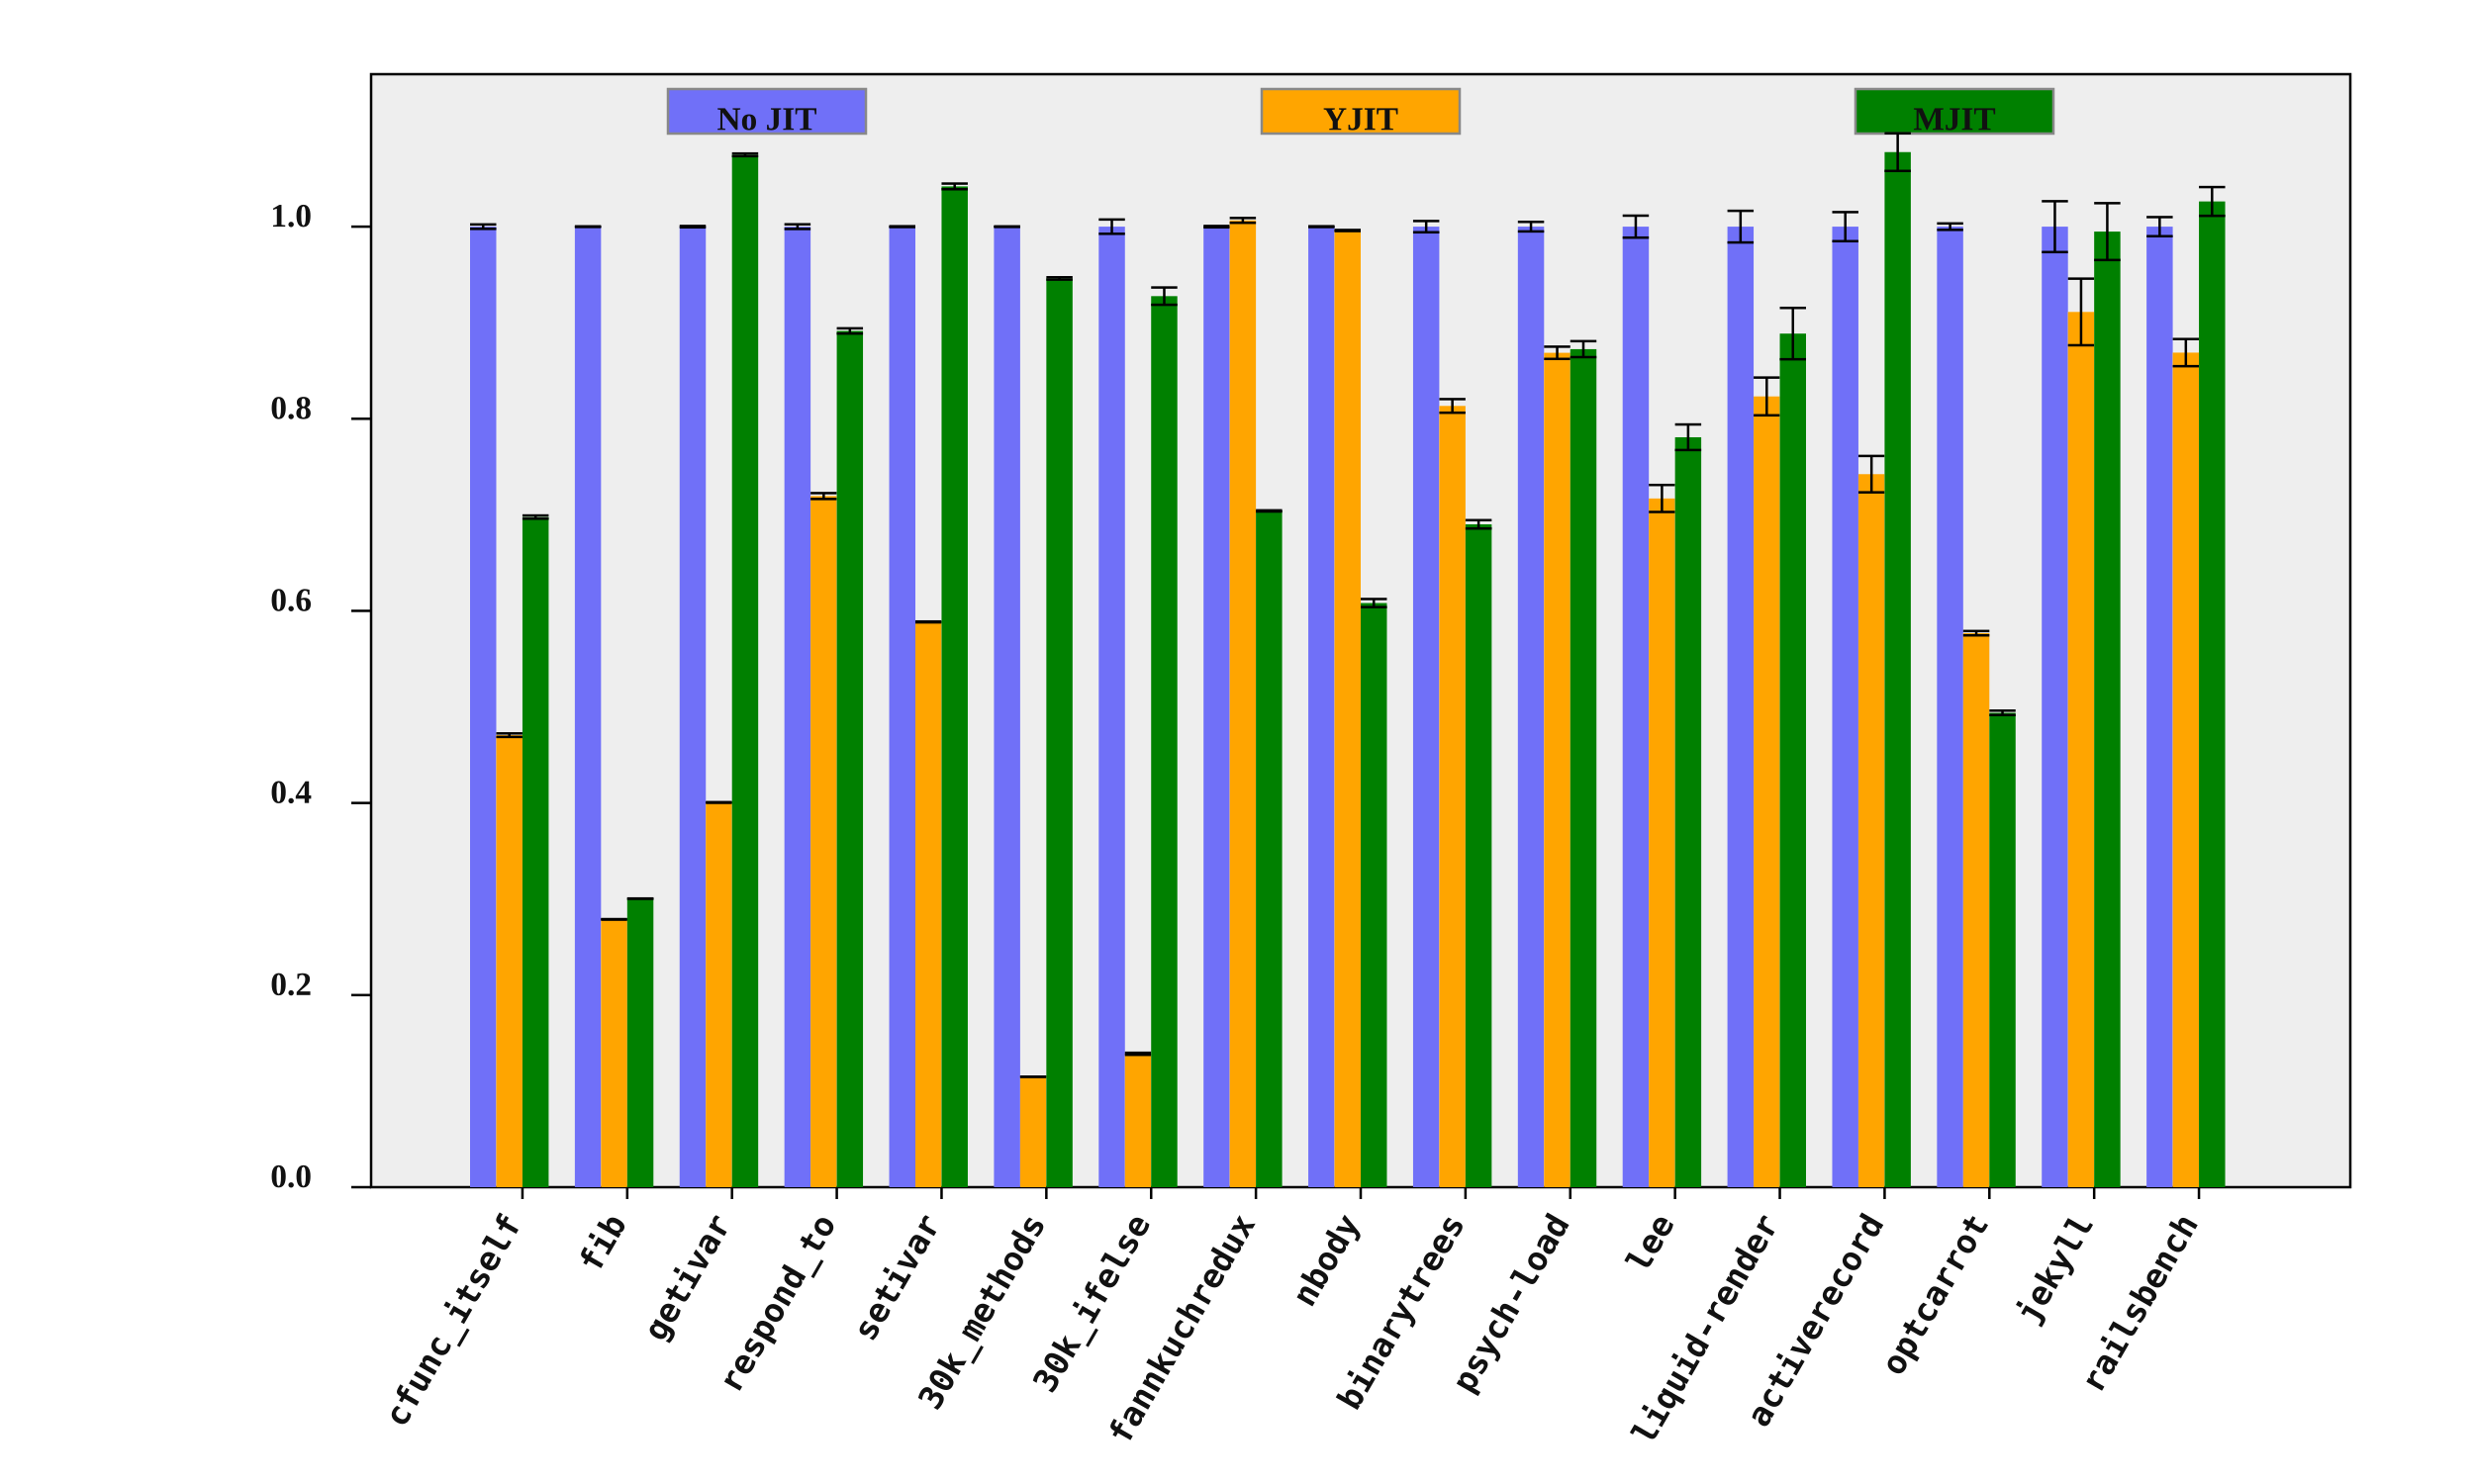
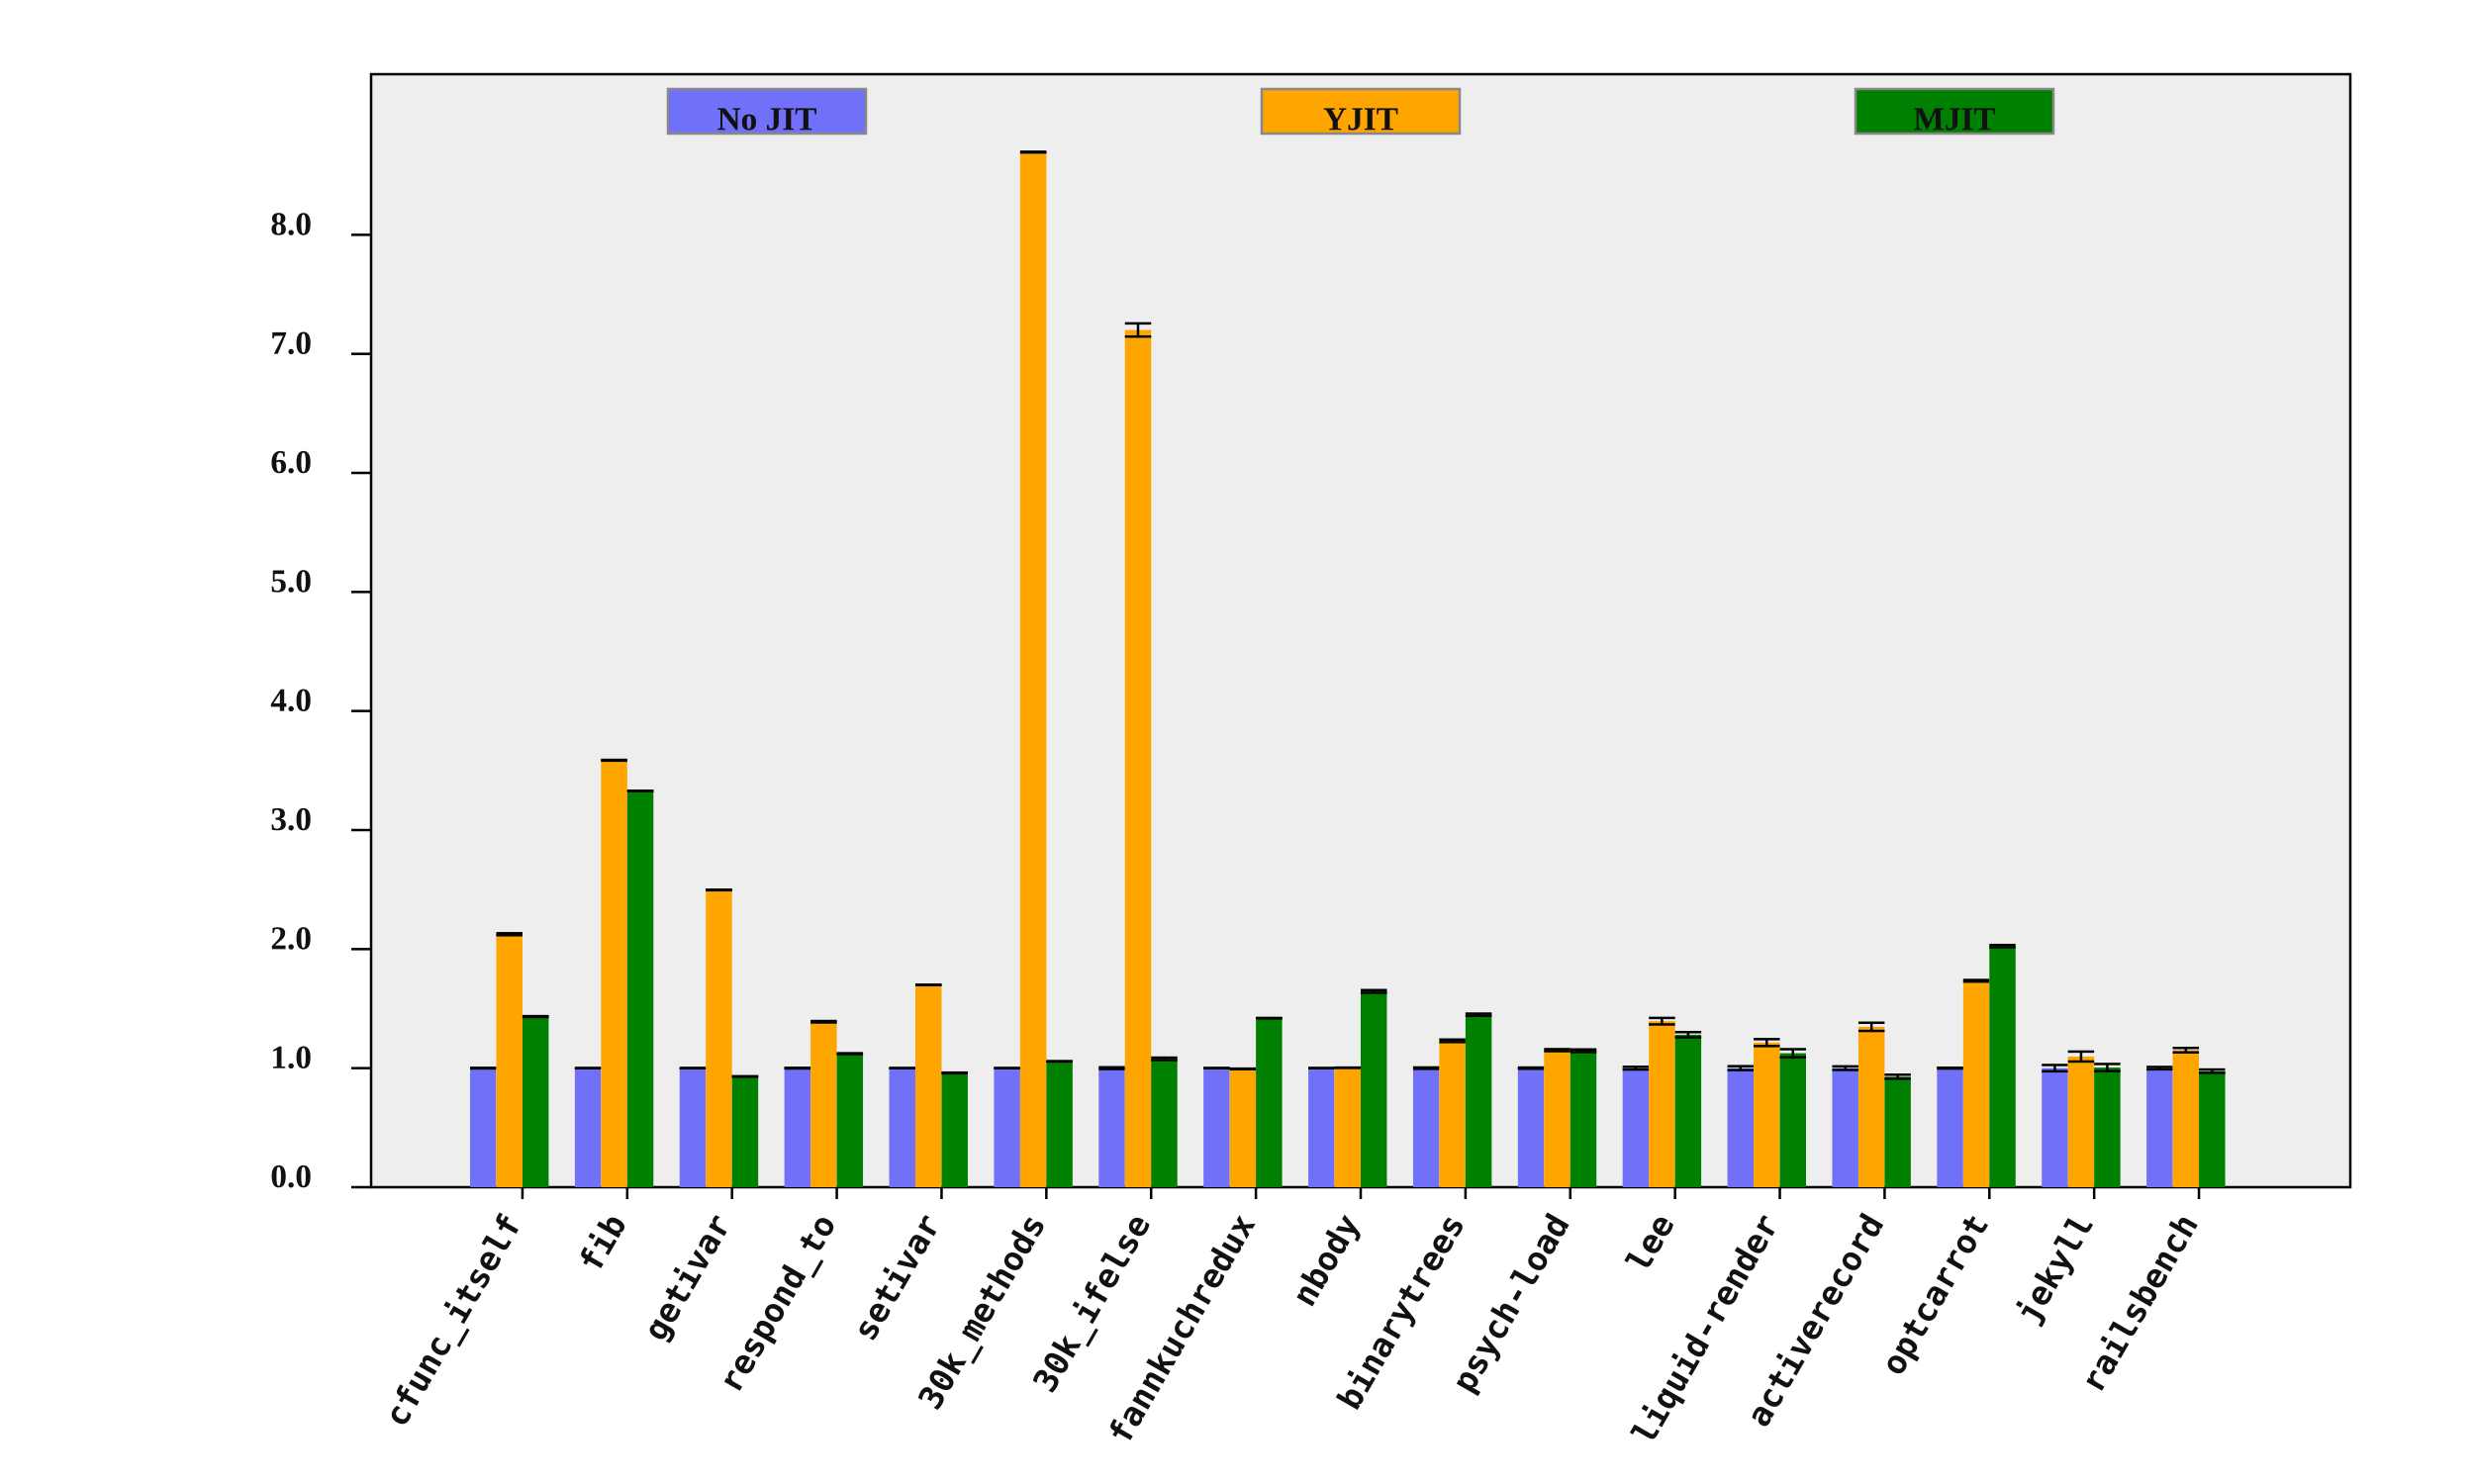
<svg xmlns="http://www.w3.org/2000/svg" viewBox="0 0 1000 600" width="100%" height="100%">
  <rect x="150.0" y="30.0" width="800" height="450.0" stroke="#000" fill="#EEE" />
  <line x1="142.0" y1="480.0" x2="150.0" y2="480.0" stroke="#000" />
  <text x="126.0" y="480.0" text-anchor="end" font-weight="bold" font-size="small" fill="#111">
0.0
</text>
-   <line x1="142.0" y1="402.327" x2="150.0" y2="402.327" stroke="#000" />
-   <text x="126.0" y="402.327" text-anchor="end" font-weight="bold" font-size="small" fill="#111">
- 0.2
- </text>
-   <line x1="142.0" y1="324.655" x2="150.0" y2="324.655" stroke="#000" />
-   <text x="126.0" y="324.655" text-anchor="end" font-weight="bold" font-size="small" fill="#111">
- 0.4
- </text>
-   <line x1="142.0" y1="246.982" x2="150.0" y2="246.982" stroke="#000" />
-   <text x="126.0" y="246.982" text-anchor="end" font-weight="bold" font-size="small" fill="#111">
- 0.6
- </text>
-   <line x1="142.0" y1="169.309" x2="150.0" y2="169.309" stroke="#000" />
-   <text x="126.0" y="169.309" text-anchor="end" font-weight="bold" font-size="small" fill="#111">
- 0.8
- </text>
-   <line x1="142.0" y1="91.636" x2="150.0" y2="91.636" stroke="#000" />
-   <text x="126.0" y="91.636" text-anchor="end" font-weight="bold" font-size="small" fill="#111">
+   <line x1="142.0" y1="431.868" x2="150.0" y2="431.868" stroke="#000" />
+   <text x="126.0" y="431.868" text-anchor="end" font-weight="bold" font-size="small" fill="#111">
1.0
+ </text>
+   <line x1="142.0" y1="383.736" x2="150.0" y2="383.736" stroke="#000" />
+   <text x="126.0" y="383.736" text-anchor="end" font-weight="bold" font-size="small" fill="#111">
+ 2.0
+ </text>
+   <line x1="142.0" y1="335.603" x2="150.0" y2="335.603" stroke="#000" />
+   <text x="126.0" y="335.603" text-anchor="end" font-weight="bold" font-size="small" fill="#111">
+ 3.0
+ </text>
+   <line x1="142.0" y1="287.471" x2="150.0" y2="287.471" stroke="#000" />
+   <text x="126.0" y="287.471" text-anchor="end" font-weight="bold" font-size="small" fill="#111">
+ 4.0
+ </text>
+   <line x1="142.0" y1="239.339" x2="150.0" y2="239.339" stroke="#000" />
+   <text x="126.0" y="239.339" text-anchor="end" font-weight="bold" font-size="small" fill="#111">
+ 5.0
+ </text>
+   <line x1="142.0" y1="191.207" x2="150.0" y2="191.207" stroke="#000" />
+   <text x="126.0" y="191.207" text-anchor="end" font-weight="bold" font-size="small" fill="#111">
+ 6.0
+ </text>
+   <line x1="142.0" y1="143.074" x2="150.0" y2="143.074" stroke="#000" />
+   <text x="126.0" y="143.074" text-anchor="end" font-weight="bold" font-size="small" fill="#111">
+ 7.0
+ </text>
+   <line x1="142.0" y1="94.942" x2="150.0" y2="94.942" stroke="#000" />
+   <text x="126.0" y="94.942" text-anchor="end" font-weight="bold" font-size="small" fill="#111">
+ 8.0
</text>
  <rect x="270.0" y="36" width="80.0" height="18.0" fill="#7070f8" stroke="#888" />
  <text x="310.0" y="52.5" font-size="small" text-anchor="middle" font-weight="bold" fill="#111">
No JIT
</text>
  <rect x="510.0" y="36" width="80.0" height="18.0" fill="orange" stroke="#888" />
  <text x="550.0" y="52.5" font-size="small" text-anchor="middle" font-weight="bold" fill="#111">
YJIT
</text>
  <rect x="750.0" y="36" width="80.0" height="18.0" fill="green" stroke="#888" />
  <text x="790.0" y="52.5" font-size="small" text-anchor="middle" font-weight="bold" fill="#111">
MJIT
</text>
-   <rect x="190.0" y="91.636" width="10.588" height="388.364" fill="#7070f8" />
-   <line x1="190.0" y1="90.74" x2="200.588" y2="90.74" stroke="#000" />
-   <line x1="190.0" y1="92.533" x2="200.588" y2="92.533" stroke="#000" />
-   <line x1="195.294" y1="90.74" x2="195.294" y2="92.533" stroke="#000" />
-   <rect x="200.588" y="297.242" width="10.588" height="182.758" fill="orange" />
-   <line x1="200.588" y1="296.528" x2="211.176" y2="296.528" stroke="#000" />
-   <line x1="200.588" y1="297.956" x2="211.176" y2="297.956" stroke="#000" />
-   <line x1="205.882" y1="296.528" x2="205.882" y2="297.956" stroke="#000" />
-   <rect x="211.176" y="209.064" width="10.588" height="270.936" fill="green" />
-   <line x1="211.176" y1="208.421" x2="221.765" y2="208.421" stroke="#000" />
-   <line x1="211.176" y1="209.707" x2="221.765" y2="209.707" stroke="#000" />
-   <line x1="216.471" y1="208.421" x2="216.471" y2="209.707" stroke="#000" />
+   <rect x="190.0" y="431.868" width="10.588" height="48.132" fill="#7070f8" />
+   <line x1="190.0" y1="431.757" x2="200.588" y2="431.757" stroke="#000" />
+   <line x1="190.0" y1="431.979" x2="200.588" y2="431.979" stroke="#000" />
+   <line x1="195.294" y1="431.757" x2="195.294" y2="431.979" stroke="#000" />
+   <rect x="200.588" y="377.718" width="10.588" height="102.282" fill="orange" />
+   <line x1="200.588" y1="377.319" x2="211.176" y2="377.319" stroke="#000" />
+   <line x1="200.588" y1="378.118" x2="211.176" y2="378.118" stroke="#000" />
+   <line x1="205.882" y1="377.319" x2="205.882" y2="378.118" stroke="#000" />
+   <rect x="211.176" y="411.006" width="10.588" height="68.994" fill="green" />
+   <line x1="211.176" y1="410.843" x2="221.765" y2="410.843" stroke="#000" />
+   <line x1="211.176" y1="411.17" x2="221.765" y2="411.17" stroke="#000" />
+   <line x1="216.471" y1="410.843" x2="216.471" y2="411.17" stroke="#000" />
  <line x1="211.176" y1="480.0" x2="211.176" y2="484.8" stroke="#000" />
  <text x="211.176" y="494.4" fill="#111" font-size="small" font-family="monospace" font-weight="bold" text-anchor="end" transform="rotate(-60, 211.1765, 494.4)">
cfunc_itself
</text>
-   <rect x="232.353" y="91.636" width="10.588" height="388.364" fill="#7070f8" />
-   <line x1="232.353" y1="91.518" x2="242.941" y2="91.518" stroke="#000" />
-   <line x1="232.353" y1="91.755" x2="242.941" y2="91.755" stroke="#000" />
-   <line x1="237.647" y1="91.518" x2="237.647" y2="91.755" stroke="#000" />
-   <rect x="242.941" y="371.706" width="10.588" height="108.294" fill="orange" />
-   <line x1="242.941" y1="371.609" x2="253.529" y2="371.609" stroke="#000" />
-   <line x1="242.941" y1="371.803" x2="253.529" y2="371.803" stroke="#000" />
-   <line x1="248.235" y1="371.609" x2="248.235" y2="371.803" stroke="#000" />
-   <rect x="253.529" y="363.314" width="10.588" height="116.686" fill="green" />
-   <line x1="253.529" y1="363.267" x2="264.118" y2="363.267" stroke="#000" />
-   <line x1="253.529" y1="363.361" x2="264.118" y2="363.361" stroke="#000" />
-   <line x1="258.824" y1="363.267" x2="258.824" y2="363.361" stroke="#000" />
+   <rect x="232.353" y="431.868" width="10.588" height="48.132" fill="#7070f8" />
+   <line x1="232.353" y1="431.853" x2="242.941" y2="431.853" stroke="#000" />
+   <line x1="232.353" y1="431.882" x2="242.941" y2="431.882" stroke="#000" />
+   <line x1="237.647" y1="431.853" x2="237.647" y2="431.882" stroke="#000" />
+   <rect x="242.941" y="307.388" width="10.588" height="172.612" fill="orange" />
+   <line x1="242.941" y1="307.234" x2="253.529" y2="307.234" stroke="#000" />
+   <line x1="242.941" y1="307.542" x2="253.529" y2="307.542" stroke="#000" />
+   <line x1="248.235" y1="307.234" x2="248.235" y2="307.542" stroke="#000" />
+   <rect x="253.529" y="319.802" width="10.588" height="160.198" fill="green" />
+   <line x1="253.529" y1="319.738" x2="264.118" y2="319.738" stroke="#000" />
+   <line x1="253.529" y1="319.867" x2="264.118" y2="319.867" stroke="#000" />
+   <line x1="258.824" y1="319.738" x2="258.824" y2="319.867" stroke="#000" />
  <line x1="253.529" y1="480.0" x2="253.529" y2="484.8" stroke="#000" />
  <text x="253.529" y="494.4" fill="#111" font-size="small" font-family="monospace" font-weight="bold" text-anchor="end" transform="rotate(-60, 253.5294, 494.4)">
fib
</text>
-   <rect x="274.706" y="91.636" width="10.588" height="388.364" fill="#7070f8" />
-   <line x1="274.706" y1="91.363" x2="285.294" y2="91.363" stroke="#000" />
-   <line x1="274.706" y1="91.91" x2="285.294" y2="91.91" stroke="#000" />
-   <line x1="280.0" y1="91.363" x2="280.0" y2="91.91" stroke="#000" />
-   <rect x="285.294" y="324.452" width="10.588" height="155.548" fill="orange" />
-   <line x1="285.294" y1="324.32" x2="295.882" y2="324.32" stroke="#000" />
-   <line x1="285.294" y1="324.585" x2="295.882" y2="324.585" stroke="#000" />
-   <line x1="290.588" y1="324.32" x2="290.588" y2="324.585" stroke="#000" />
-   <rect x="295.882" y="62.594" width="10.588" height="417.406" fill="green" />
-   <line x1="295.882" y1="62.062" x2="306.471" y2="62.062" stroke="#000" />
-   <line x1="295.882" y1="63.127" x2="306.471" y2="63.127" stroke="#000" />
-   <line x1="301.176" y1="62.062" x2="301.176" y2="63.127" stroke="#000" />
+   <rect x="274.706" y="431.868" width="10.588" height="48.132" fill="#7070f8" />
+   <line x1="274.706" y1="431.834" x2="285.294" y2="431.834" stroke="#000" />
+   <line x1="274.706" y1="431.902" x2="285.294" y2="431.902" stroke="#000" />
+   <line x1="280.0" y1="431.834" x2="280.0" y2="431.902" stroke="#000" />
+   <rect x="285.294" y="359.826" width="10.588" height="120.174" fill="orange" />
+   <line x1="285.294" y1="359.724" x2="295.882" y2="359.724" stroke="#000" />
+   <line x1="285.294" y1="359.928" x2="295.882" y2="359.928" stroke="#000" />
+   <line x1="290.588" y1="359.724" x2="290.588" y2="359.928" stroke="#000" />
+   <rect x="295.882" y="435.217" width="10.588" height="44.783" fill="green" />
+   <line x1="295.882" y1="435.16" x2="306.471" y2="435.16" stroke="#000" />
+   <line x1="295.882" y1="435.274" x2="306.471" y2="435.274" stroke="#000" />
+   <line x1="301.176" y1="435.16" x2="301.176" y2="435.274" stroke="#000" />
  <line x1="295.882" y1="480.0" x2="295.882" y2="484.8" stroke="#000" />
  <text x="295.882" y="494.4" fill="#111" font-size="small" font-family="monospace" font-weight="bold" text-anchor="end" transform="rotate(-60, 295.8824, 494.4)">
getivar
</text>
-   <rect x="317.059" y="91.636" width="10.588" height="388.364" fill="#7070f8" />
-   <line x1="317.059" y1="90.691" x2="327.647" y2="90.691" stroke="#000" />
-   <line x1="317.059" y1="92.582" x2="327.647" y2="92.582" stroke="#000" />
-   <line x1="322.353" y1="90.691" x2="322.353" y2="92.582" stroke="#000" />
-   <rect x="327.647" y="200.559" width="10.588" height="279.441" fill="orange" />
-   <line x1="327.647" y1="199.368" x2="338.235" y2="199.368" stroke="#000" />
-   <line x1="327.647" y1="201.75" x2="338.235" y2="201.75" stroke="#000" />
-   <line x1="332.941" y1="199.368" x2="332.941" y2="201.75" stroke="#000" />
-   <rect x="338.235" y="133.805" width="10.588" height="346.195" fill="green" />
-   <line x1="338.235" y1="132.745" x2="348.824" y2="132.745" stroke="#000" />
-   <line x1="338.235" y1="134.864" x2="348.824" y2="134.864" stroke="#000" />
-   <line x1="343.529" y1="132.745" x2="343.529" y2="134.864" stroke="#000" />
+   <rect x="317.059" y="431.868" width="10.588" height="48.132" fill="#7070f8" />
+   <line x1="317.059" y1="431.751" x2="327.647" y2="431.751" stroke="#000" />
+   <line x1="317.059" y1="431.985" x2="327.647" y2="431.985" stroke="#000" />
+   <line x1="322.353" y1="431.751" x2="322.353" y2="431.985" stroke="#000" />
+   <rect x="327.647" y="413.106" width="10.588" height="66.894" fill="orange" />
+   <line x1="327.647" y1="412.821" x2="338.235" y2="412.821" stroke="#000" />
+   <line x1="327.647" y1="413.391" x2="338.235" y2="413.391" stroke="#000" />
+   <line x1="332.941" y1="412.821" x2="332.941" y2="413.391" stroke="#000" />
+   <rect x="338.235" y="426.005" width="10.588" height="53.995" fill="green" />
+   <line x1="338.235" y1="425.84" x2="348.824" y2="425.84" stroke="#000" />
+   <line x1="338.235" y1="426.17" x2="348.824" y2="426.17" stroke="#000" />
+   <line x1="343.529" y1="425.84" x2="343.529" y2="426.17" stroke="#000" />
  <line x1="338.235" y1="480.0" x2="338.235" y2="484.8" stroke="#000" />
  <text x="338.235" y="494.4" fill="#111" font-size="small" font-family="monospace" font-weight="bold" text-anchor="end" transform="rotate(-60, 338.2353, 494.4)">
respond_to
</text>
-   <rect x="359.412" y="91.636" width="10.588" height="388.364" fill="#7070f8" />
-   <line x1="359.412" y1="91.474" x2="370" y2="91.474" stroke="#000" />
-   <line x1="359.412" y1="91.798" x2="370" y2="91.798" stroke="#000" />
-   <line x1="364.706" y1="91.474" x2="364.706" y2="91.798" stroke="#000" />
-   <rect x="370" y="251.458" width="10.588" height="228.542" fill="orange" />
-   <line x1="370" y1="251.28" x2="380.588" y2="251.28" stroke="#000" />
-   <line x1="370" y1="251.635" x2="380.588" y2="251.635" stroke="#000" />
-   <line x1="375.294" y1="251.28" x2="375.294" y2="251.635" stroke="#000" />
-   <rect x="380.588" y="75.366" width="10.588" height="404.634" fill="green" />
-   <line x1="380.588" y1="74.22" x2="391.176" y2="74.22" stroke="#000" />
-   <line x1="380.588" y1="76.512" x2="391.176" y2="76.512" stroke="#000" />
-   <line x1="385.882" y1="74.22" x2="385.882" y2="76.512" stroke="#000" />
+   <rect x="359.412" y="431.868" width="10.588" height="48.132" fill="#7070f8" />
+   <line x1="359.412" y1="431.848" x2="370" y2="431.848" stroke="#000" />
+   <line x1="359.412" y1="431.888" x2="370" y2="431.888" stroke="#000" />
+   <line x1="364.706" y1="431.848" x2="364.706" y2="431.888" stroke="#000" />
+   <rect x="370" y="398.209" width="10.588" height="81.791" fill="orange" />
+   <line x1="370" y1="398.145" x2="380.588" y2="398.145" stroke="#000" />
+   <line x1="370" y1="398.272" x2="380.588" y2="398.272" stroke="#000" />
+   <line x1="375.294" y1="398.145" x2="375.294" y2="398.272" stroke="#000" />
+   <rect x="380.588" y="433.803" width="10.588" height="46.197" fill="green" />
+   <line x1="380.588" y1="433.672" x2="391.176" y2="433.672" stroke="#000" />
+   <line x1="380.588" y1="433.934" x2="391.176" y2="433.934" stroke="#000" />
+   <line x1="385.882" y1="433.672" x2="385.882" y2="433.934" stroke="#000" />
  <line x1="380.588" y1="480.0" x2="380.588" y2="484.8" stroke="#000" />
  <text x="380.588" y="494.4" fill="#111" font-size="small" font-family="monospace" font-weight="bold" text-anchor="end" transform="rotate(-60, 380.5882, 494.4)">
setivar
</text>
-   <rect x="401.765" y="91.636" width="10.588" height="388.364" fill="#7070f8" />
-   <line x1="401.765" y1="91.528" x2="412.353" y2="91.528" stroke="#000" />
-   <line x1="401.765" y1="91.744" x2="412.353" y2="91.744" stroke="#000" />
-   <line x1="407.059" y1="91.528" x2="407.059" y2="91.744" stroke="#000" />
-   <rect x="412.353" y="435.334" width="10.588" height="44.666" fill="orange" />
-   <line x1="412.353" y1="435.318" x2="422.941" y2="435.318" stroke="#000" />
-   <line x1="412.353" y1="435.349" x2="422.941" y2="435.349" stroke="#000" />
-   <line x1="417.647" y1="435.318" x2="417.647" y2="435.349" stroke="#000" />
-   <rect x="422.941" y="112.575" width="10.588" height="367.425" fill="green" />
-   <line x1="422.941" y1="112.108" x2="433.529" y2="112.108" stroke="#000" />
-   <line x1="422.941" y1="113.042" x2="433.529" y2="113.042" stroke="#000" />
-   <line x1="428.235" y1="112.108" x2="428.235" y2="113.042" stroke="#000" />
+   <rect x="401.765" y="431.868" width="10.588" height="48.132" fill="#7070f8" />
+   <line x1="401.765" y1="431.854" x2="412.353" y2="431.854" stroke="#000" />
+   <line x1="401.765" y1="431.881" x2="412.353" y2="431.881" stroke="#000" />
+   <line x1="407.059" y1="431.854" x2="407.059" y2="431.881" stroke="#000" />
+   <rect x="412.353" y="61.5" width="10.588" height="418.5" fill="orange" />
+   <line x1="412.353" y1="61.354" x2="422.941" y2="61.354" stroke="#000" />
+   <line x1="412.353" y1="61.646" x2="422.941" y2="61.646" stroke="#000" />
+   <line x1="417.647" y1="61.354" x2="417.647" y2="61.646" stroke="#000" />
+   <rect x="422.941" y="429.125" width="10.588" height="50.875" fill="green" />
+   <line x1="422.941" y1="429.06" x2="433.529" y2="429.06" stroke="#000" />
+   <line x1="422.941" y1="429.19" x2="433.529" y2="429.19" stroke="#000" />
+   <line x1="428.235" y1="429.06" x2="428.235" y2="429.19" stroke="#000" />
  <line x1="422.941" y1="480.0" x2="422.941" y2="484.8" stroke="#000" />
  <text x="422.941" y="494.4" fill="#111" font-size="small" font-family="monospace" font-weight="bold" text-anchor="end" transform="rotate(-60, 422.9412, 494.4)">
30k_methods
</text>
-   <rect x="444.118" y="91.636" width="10.588" height="388.364" fill="#7070f8" />
-   <line x1="444.118" y1="88.748" x2="454.706" y2="88.748" stroke="#000" />
-   <line x1="444.118" y1="94.524" x2="454.706" y2="94.524" stroke="#000" />
-   <line x1="449.412" y1="88.748" x2="449.412" y2="94.524" stroke="#000" />
-   <rect x="454.706" y="426.066" width="10.588" height="53.934" fill="orange" />
-   <line x1="454.706" y1="425.651" x2="465.294" y2="425.651" stroke="#000" />
-   <line x1="454.706" y1="426.48" x2="465.294" y2="426.48" stroke="#000" />
-   <line x1="460" y1="425.651" x2="460" y2="426.48" stroke="#000" />
-   <rect x="465.294" y="119.73" width="10.588" height="360.27" fill="green" />
-   <line x1="465.294" y1="116.233" x2="475.882" y2="116.233" stroke="#000" />
-   <line x1="465.294" y1="123.226" x2="475.882" y2="123.226" stroke="#000" />
-   <line x1="470.588" y1="116.233" x2="470.588" y2="123.226" stroke="#000" />
+   <rect x="444.118" y="431.868" width="10.588" height="48.132" fill="#7070f8" />
+   <line x1="444.118" y1="431.51" x2="454.706" y2="431.51" stroke="#000" />
+   <line x1="444.118" y1="432.226" x2="454.706" y2="432.226" stroke="#000" />
+   <line x1="449.412" y1="431.51" x2="449.412" y2="432.226" stroke="#000" />
+   <rect x="454.706" y="133.415" width="10.588" height="346.585" fill="orange" />
+   <line x1="454.706" y1="130.751" x2="465.294" y2="130.751" stroke="#000" />
+   <line x1="454.706" y1="136.079" x2="465.294" y2="136.079" stroke="#000" />
+   <line x1="460" y1="130.751" x2="460" y2="136.079" stroke="#000" />
+   <rect x="465.294" y="428.115" width="10.588" height="51.885" fill="green" />
+   <line x1="465.294" y1="427.611" x2="475.882" y2="427.611" stroke="#000" />
+   <line x1="465.294" y1="428.618" x2="475.882" y2="428.618" stroke="#000" />
+   <line x1="470.588" y1="427.611" x2="470.588" y2="428.618" stroke="#000" />
  <line x1="465.294" y1="480.0" x2="465.294" y2="484.8" stroke="#000" />
  <text x="465.294" y="494.4" fill="#111" font-size="small" font-family="monospace" font-weight="bold" text-anchor="end" transform="rotate(-60, 465.2941, 494.4)">
30k_ifelse
</text>
-   <rect x="486.471" y="91.636" width="10.588" height="388.364" fill="#7070f8" />
-   <line x1="486.471" y1="91.36" x2="497.059" y2="91.36" stroke="#000" />
-   <line x1="486.471" y1="91.912" x2="497.059" y2="91.912" stroke="#000" />
-   <line x1="491.765" y1="91.36" x2="491.765" y2="91.912" stroke="#000" />
-   <rect x="497.059" y="89.106" width="10.588" height="390.894" fill="orange" />
-   <line x1="497.059" y1="88.134" x2="507.647" y2="88.134" stroke="#000" />
-   <line x1="497.059" y1="90.078" x2="507.647" y2="90.078" stroke="#000" />
-   <line x1="502.353" y1="88.134" x2="502.353" y2="90.078" stroke="#000" />
-   <rect x="507.647" y="206.575" width="10.588" height="273.425" fill="green" />
-   <line x1="507.647" y1="206.339" x2="518.235" y2="206.339" stroke="#000" />
-   <line x1="507.647" y1="206.81" x2="518.235" y2="206.81" stroke="#000" />
-   <line x1="512.941" y1="206.339" x2="512.941" y2="206.81" stroke="#000" />
+   <rect x="486.471" y="431.868" width="10.588" height="48.132" fill="#7070f8" />
+   <line x1="486.471" y1="431.834" x2="497.059" y2="431.834" stroke="#000" />
+   <line x1="486.471" y1="431.902" x2="497.059" y2="431.902" stroke="#000" />
+   <line x1="491.765" y1="431.834" x2="491.765" y2="431.902" stroke="#000" />
+   <rect x="497.059" y="432.179" width="10.588" height="47.821" fill="orange" />
+   <line x1="497.059" y1="432.06" x2="507.647" y2="432.06" stroke="#000" />
+   <line x1="497.059" y1="432.298" x2="507.647" y2="432.298" stroke="#000" />
+   <line x1="502.353" y1="432.06" x2="502.353" y2="432.298" stroke="#000" />
+   <rect x="507.647" y="411.635" width="10.588" height="68.365" fill="green" />
+   <line x1="507.647" y1="411.576" x2="518.235" y2="411.576" stroke="#000" />
+   <line x1="507.647" y1="411.694" x2="518.235" y2="411.694" stroke="#000" />
+   <line x1="512.941" y1="411.576" x2="512.941" y2="411.694" stroke="#000" />
  <line x1="507.647" y1="480.0" x2="507.647" y2="484.8" stroke="#000" />
  <text x="507.647" y="494.4" fill="#111" font-size="small" font-family="monospace" font-weight="bold" text-anchor="end" transform="rotate(-60, 507.6471, 494.4)">
fannkuchredux
</text>
-   <rect x="528.824" y="91.636" width="10.588" height="388.364" fill="#7070f8" />
-   <line x1="528.824" y1="91.477" x2="539.412" y2="91.477" stroke="#000" />
-   <line x1="528.824" y1="91.795" x2="539.412" y2="91.795" stroke="#000" />
-   <line x1="534.118" y1="91.477" x2="534.118" y2="91.795" stroke="#000" />
-   <rect x="539.412" y="93.2" width="10.588" height="386.8" fill="orange" />
-   <line x1="539.412" y1="92.974" x2="550.0" y2="92.974" stroke="#000" />
-   <line x1="539.412" y1="93.425" x2="550.0" y2="93.425" stroke="#000" />
-   <line x1="544.706" y1="92.974" x2="544.706" y2="93.425" stroke="#000" />
-   <rect x="550" y="243.824" width="10.588" height="236.176" fill="green" />
-   <line x1="550" y1="242.189" x2="560.588" y2="242.189" stroke="#000" />
-   <line x1="550" y1="245.458" x2="560.588" y2="245.458" stroke="#000" />
-   <line x1="555.294" y1="242.189" x2="555.294" y2="245.458" stroke="#000" />
+   <rect x="528.824" y="431.868" width="10.588" height="48.132" fill="#7070f8" />
+   <line x1="528.824" y1="431.848" x2="539.412" y2="431.848" stroke="#000" />
+   <line x1="528.824" y1="431.887" x2="539.412" y2="431.887" stroke="#000" />
+   <line x1="534.118" y1="431.848" x2="534.118" y2="431.887" stroke="#000" />
+   <rect x="539.412" y="431.673" width="10.588" height="48.327" fill="orange" />
+   <line x1="539.412" y1="431.645" x2="550.0" y2="431.645" stroke="#000" />
+   <line x1="539.412" y1="431.701" x2="550.0" y2="431.701" stroke="#000" />
+   <line x1="544.706" y1="431.645" x2="544.706" y2="431.701" stroke="#000" />
+   <rect x="550" y="400.852" width="10.588" height="79.148" fill="green" />
+   <line x1="550" y1="400.305" x2="560.588" y2="400.305" stroke="#000" />
+   <line x1="550" y1="401.4" x2="560.588" y2="401.4" stroke="#000" />
+   <line x1="555.294" y1="400.305" x2="555.294" y2="401.4" stroke="#000" />
  <line x1="550" y1="480.0" x2="550" y2="484.8" stroke="#000" />
  <text x="550" y="494.4" fill="#111" font-size="small" font-family="monospace" font-weight="bold" text-anchor="end" transform="rotate(-60, 550, 494.4)">
nbody
</text>
-   <rect x="571.176" y="91.636" width="10.588" height="388.364" fill="#7070f8" />
-   <line x1="571.176" y1="89.359" x2="581.765" y2="89.359" stroke="#000" />
-   <line x1="571.176" y1="93.913" x2="581.765" y2="93.913" stroke="#000" />
-   <line x1="576.471" y1="89.359" x2="576.471" y2="93.913" stroke="#000" />
-   <rect x="581.765" y="164.12" width="10.588" height="315.88" fill="orange" />
-   <line x1="581.765" y1="161.367" x2="592.353" y2="161.367" stroke="#000" />
-   <line x1="581.765" y1="166.872" x2="592.353" y2="166.872" stroke="#000" />
-   <line x1="587.059" y1="161.367" x2="587.059" y2="166.872" stroke="#000" />
-   <rect x="592.353" y="211.993" width="10.588" height="268.007" fill="green" />
-   <line x1="592.353" y1="210.307" x2="602.941" y2="210.307" stroke="#000" />
-   <line x1="592.353" y1="213.68" x2="602.941" y2="213.68" stroke="#000" />
-   <line x1="597.647" y1="210.307" x2="597.647" y2="213.68" stroke="#000" />
+   <rect x="571.176" y="431.868" width="10.588" height="48.132" fill="#7070f8" />
+   <line x1="571.176" y1="431.586" x2="581.765" y2="431.586" stroke="#000" />
+   <line x1="571.176" y1="432.15" x2="581.765" y2="432.15" stroke="#000" />
+   <line x1="576.471" y1="431.586" x2="576.471" y2="432.15" stroke="#000" />
+   <rect x="581.765" y="420.823" width="10.588" height="59.177" fill="orange" />
+   <line x1="581.765" y1="420.307" x2="592.353" y2="420.307" stroke="#000" />
+   <line x1="581.765" y1="421.339" x2="592.353" y2="421.339" stroke="#000" />
+   <line x1="587.059" y1="420.307" x2="587.059" y2="421.339" stroke="#000" />
+   <rect x="592.353" y="410.252" width="10.588" height="69.748" fill="green" />
+   <line x1="592.353" y1="409.814" x2="602.941" y2="409.814" stroke="#000" />
+   <line x1="592.353" y1="410.691" x2="602.941" y2="410.691" stroke="#000" />
+   <line x1="597.647" y1="409.814" x2="597.647" y2="410.691" stroke="#000" />
  <line x1="592.353" y1="480.0" x2="592.353" y2="484.8" stroke="#000" />
  <text x="592.353" y="494.4" fill="#111" font-size="small" font-family="monospace" font-weight="bold" text-anchor="end" transform="rotate(-60, 592.3529, 494.4)">
binarytrees
</text>
-   <rect x="613.529" y="91.636" width="10.588" height="388.364" fill="#7070f8" />
-   <line x1="613.529" y1="89.705" x2="624.118" y2="89.705" stroke="#000" />
-   <line x1="613.529" y1="93.568" x2="624.118" y2="93.568" stroke="#000" />
-   <line x1="618.824" y1="89.705" x2="618.824" y2="93.568" stroke="#000" />
-   <rect x="624.118" y="142.64" width="10.588" height="337.36" fill="orange" />
-   <line x1="624.118" y1="140.167" x2="634.706" y2="140.167" stroke="#000" />
-   <line x1="624.118" y1="145.114" x2="634.706" y2="145.114" stroke="#000" />
-   <line x1="629.412" y1="140.167" x2="629.412" y2="145.114" stroke="#000" />
-   <rect x="634.706" y="141.168" width="10.588" height="338.832" fill="green" />
-   <line x1="634.706" y1="137.935" x2="645.294" y2="137.935" stroke="#000" />
-   <line x1="634.706" y1="144.4" x2="645.294" y2="144.4" stroke="#000" />
-   <line x1="640" y1="137.935" x2="640" y2="144.4" stroke="#000" />
+   <rect x="613.529" y="431.868" width="10.588" height="48.132" fill="#7070f8" />
+   <line x1="613.529" y1="431.628" x2="624.118" y2="431.628" stroke="#000" />
+   <line x1="613.529" y1="432.107" x2="624.118" y2="432.107" stroke="#000" />
+   <line x1="618.824" y1="431.628" x2="618.824" y2="432.107" stroke="#000" />
+   <rect x="624.118" y="424.591" width="10.588" height="55.409" fill="orange" />
+   <line x1="624.118" y1="424.185" x2="634.706" y2="424.185" stroke="#000" />
+   <line x1="624.118" y1="424.997" x2="634.706" y2="424.997" stroke="#000" />
+   <line x1="629.412" y1="424.185" x2="629.412" y2="424.997" stroke="#000" />
+   <rect x="634.706" y="424.832" width="10.588" height="55.168" fill="green" />
+   <line x1="634.706" y1="424.305" x2="645.294" y2="424.305" stroke="#000" />
+   <line x1="634.706" y1="425.358" x2="645.294" y2="425.358" stroke="#000" />
+   <line x1="640" y1="424.305" x2="640" y2="425.358" stroke="#000" />
  <line x1="634.706" y1="480.0" x2="634.706" y2="484.8" stroke="#000" />
  <text x="634.706" y="494.4" fill="#111" font-size="small" font-family="monospace" font-weight="bold" text-anchor="end" transform="rotate(-60, 634.7059, 494.4)">
psych-load
</text>
-   <rect x="655.882" y="91.636" width="10.588" height="388.364" fill="#7070f8" />
-   <line x1="655.882" y1="87.189" x2="666.471" y2="87.189" stroke="#000" />
-   <line x1="655.882" y1="96.083" x2="666.471" y2="96.083" stroke="#000" />
-   <line x1="661.176" y1="87.189" x2="661.176" y2="96.083" stroke="#000" />
-   <rect x="666.471" y="201.539" width="10.588" height="278.461" fill="orange" />
-   <line x1="666.471" y1="196.08" x2="677.059" y2="196.08" stroke="#000" />
-   <line x1="666.471" y1="206.999" x2="677.059" y2="206.999" stroke="#000" />
-   <line x1="671.765" y1="196.08" x2="671.765" y2="206.999" stroke="#000" />
-   <rect x="677.059" y="176.787" width="10.588" height="303.213" fill="green" />
-   <line x1="677.059" y1="171.619" x2="687.647" y2="171.619" stroke="#000" />
-   <line x1="677.059" y1="181.956" x2="687.647" y2="181.956" stroke="#000" />
-   <line x1="682.353" y1="171.619" x2="682.353" y2="181.956" stroke="#000" />
+   <rect x="655.882" y="431.868" width="10.588" height="48.132" fill="#7070f8" />
+   <line x1="655.882" y1="431.317" x2="666.471" y2="431.317" stroke="#000" />
+   <line x1="655.882" y1="432.419" x2="666.471" y2="432.419" stroke="#000" />
+   <line x1="661.176" y1="431.317" x2="661.176" y2="432.419" stroke="#000" />
+   <rect x="666.471" y="412.871" width="10.588" height="67.129" fill="orange" />
+   <line x1="666.471" y1="411.555" x2="677.059" y2="411.555" stroke="#000" />
+   <line x1="666.471" y1="414.187" x2="677.059" y2="414.187" stroke="#000" />
+   <line x1="671.765" y1="411.555" x2="671.765" y2="414.187" stroke="#000" />
+   <rect x="677.059" y="418.351" width="10.588" height="61.649" fill="green" />
+   <line x1="677.059" y1="417.3" x2="687.647" y2="417.3" stroke="#000" />
+   <line x1="677.059" y1="419.402" x2="687.647" y2="419.402" stroke="#000" />
+   <line x1="682.353" y1="417.3" x2="682.353" y2="419.402" stroke="#000" />
  <line x1="677.059" y1="480.0" x2="677.059" y2="484.8" stroke="#000" />
  <text x="677.059" y="494.4" fill="#111" font-size="small" font-family="monospace" font-weight="bold" text-anchor="end" transform="rotate(-60, 677.0588, 494.4)">
lee
</text>
-   <rect x="698.235" y="91.636" width="10.588" height="388.364" fill="#7070f8" />
-   <line x1="698.235" y1="85.238" x2="708.824" y2="85.238" stroke="#000" />
-   <line x1="698.235" y1="98.034" x2="708.824" y2="98.034" stroke="#000" />
-   <line x1="703.529" y1="85.238" x2="703.529" y2="98.034" stroke="#000" />
-   <rect x="708.824" y="160.282" width="10.588" height="319.718" fill="orange" />
-   <line x1="708.824" y1="152.65" x2="719.412" y2="152.65" stroke="#000" />
-   <line x1="708.824" y1="167.915" x2="719.412" y2="167.915" stroke="#000" />
-   <line x1="714.118" y1="152.65" x2="714.118" y2="167.915" stroke="#000" />
-   <rect x="719.412" y="134.878" width="10.588" height="345.122" fill="green" />
-   <line x1="719.412" y1="124.492" x2="730.0" y2="124.492" stroke="#000" />
-   <line x1="719.412" y1="145.263" x2="730.0" y2="145.263" stroke="#000" />
-   <line x1="724.706" y1="124.492" x2="724.706" y2="145.263" stroke="#000" />
+   <rect x="698.235" y="431.868" width="10.588" height="48.132" fill="#7070f8" />
+   <line x1="698.235" y1="431.075" x2="708.824" y2="431.075" stroke="#000" />
+   <line x1="698.235" y1="432.661" x2="708.824" y2="432.661" stroke="#000" />
+   <line x1="703.529" y1="431.075" x2="703.529" y2="432.661" stroke="#000" />
+   <rect x="708.824" y="421.533" width="10.588" height="58.467" fill="orange" />
+   <line x1="708.824" y1="420.138" x2="719.412" y2="420.138" stroke="#000" />
+   <line x1="708.824" y1="422.929" x2="719.412" y2="422.929" stroke="#000" />
+   <line x1="714.118" y1="420.138" x2="714.118" y2="422.929" stroke="#000" />
+   <rect x="719.412" y="425.837" width="10.588" height="54.163" fill="green" />
+   <line x1="719.412" y1="424.207" x2="730.0" y2="424.207" stroke="#000" />
+   <line x1="719.412" y1="427.467" x2="730.0" y2="427.467" stroke="#000" />
+   <line x1="724.706" y1="424.207" x2="724.706" y2="427.467" stroke="#000" />
  <line x1="719.412" y1="480.0" x2="719.412" y2="484.8" stroke="#000" />
  <text x="719.412" y="494.4" fill="#111" font-size="small" font-family="monospace" font-weight="bold" text-anchor="end" transform="rotate(-60, 719.4118, 494.4)">
liquid-render
</text>
-   <rect x="740.588" y="91.636" width="10.588" height="388.364" fill="#7070f8" />
-   <line x1="740.588" y1="85.76" x2="751.176" y2="85.76" stroke="#000" />
-   <line x1="740.588" y1="97.512" x2="751.176" y2="97.512" stroke="#000" />
-   <line x1="745.882" y1="85.76" x2="745.882" y2="97.512" stroke="#000" />
-   <rect x="751.176" y="191.709" width="10.588" height="288.291" fill="orange" />
-   <line x1="751.176" y1="184.354" x2="761.765" y2="184.354" stroke="#000" />
-   <line x1="751.176" y1="199.063" x2="761.765" y2="199.063" stroke="#000" />
-   <line x1="756.471" y1="184.354" x2="756.471" y2="199.063" stroke="#000" />
-   <rect x="761.765" y="61.5" width="10.588" height="418.5" fill="green" />
-   <line x1="761.765" y1="53.887" x2="772.353" y2="53.887" stroke="#000" />
-   <line x1="761.765" y1="69.113" x2="772.353" y2="69.113" stroke="#000" />
-   <line x1="767.059" y1="53.887" x2="767.059" y2="69.113" stroke="#000" />
+   <rect x="740.588" y="431.868" width="10.588" height="48.132" fill="#7070f8" />
+   <line x1="740.588" y1="431.14" x2="751.176" y2="431.14" stroke="#000" />
+   <line x1="740.588" y1="432.596" x2="751.176" y2="432.596" stroke="#000" />
+   <line x1="745.882" y1="431.14" x2="745.882" y2="432.596" stroke="#000" />
+   <rect x="751.176" y="415.16" width="10.588" height="64.84" fill="orange" />
+   <line x1="751.176" y1="413.506" x2="761.765" y2="413.506" stroke="#000" />
+   <line x1="751.176" y1="416.814" x2="761.765" y2="416.814" stroke="#000" />
+   <line x1="756.471" y1="413.506" x2="756.471" y2="416.814" stroke="#000" />
+   <rect x="761.765" y="435.334" width="10.588" height="44.666" fill="green" />
+   <line x1="761.765" y1="434.521" x2="772.353" y2="434.521" stroke="#000" />
+   <line x1="761.765" y1="436.146" x2="772.353" y2="436.146" stroke="#000" />
+   <line x1="767.059" y1="434.521" x2="767.059" y2="436.146" stroke="#000" />
  <line x1="761.765" y1="480.0" x2="761.765" y2="484.8" stroke="#000" />
  <text x="761.765" y="494.4" fill="#111" font-size="small" font-family="monospace" font-weight="bold" text-anchor="end" transform="rotate(-60, 761.7647, 494.4)">
activerecord
</text>
-   <rect x="782.941" y="91.636" width="10.588" height="388.364" fill="#7070f8" />
-   <line x1="782.941" y1="90.338" x2="793.529" y2="90.338" stroke="#000" />
-   <line x1="782.941" y1="92.935" x2="793.529" y2="92.935" stroke="#000" />
-   <line x1="788.235" y1="90.338" x2="788.235" y2="92.935" stroke="#000" />
-   <rect x="793.529" y="256.008" width="10.588" height="223.992" fill="orange" />
-   <line x1="793.529" y1="255.129" x2="804.118" y2="255.129" stroke="#000" />
-   <line x1="793.529" y1="256.888" x2="804.118" y2="256.888" stroke="#000" />
-   <line x1="798.824" y1="255.129" x2="798.824" y2="256.888" stroke="#000" />
-   <rect x="804.118" y="288.217" width="10.588" height="191.783" fill="green" />
-   <line x1="804.118" y1="287.328" x2="814.706" y2="287.328" stroke="#000" />
-   <line x1="804.118" y1="289.106" x2="814.706" y2="289.106" stroke="#000" />
-   <line x1="809.412" y1="287.328" x2="809.412" y2="289.106" stroke="#000" />
+   <rect x="782.941" y="431.868" width="10.588" height="48.132" fill="#7070f8" />
+   <line x1="782.941" y1="431.707" x2="793.529" y2="431.707" stroke="#000" />
+   <line x1="782.941" y1="432.029" x2="793.529" y2="432.029" stroke="#000" />
+   <line x1="788.235" y1="431.707" x2="788.235" y2="432.029" stroke="#000" />
+   <rect x="793.529" y="396.547" width="10.588" height="83.453" fill="orange" />
+   <line x1="793.529" y1="396.219" x2="804.118" y2="396.219" stroke="#000" />
+   <line x1="793.529" y1="396.875" x2="804.118" y2="396.875" stroke="#000" />
+   <line x1="798.824" y1="396.219" x2="798.824" y2="396.875" stroke="#000" />
+   <rect x="804.118" y="382.532" width="10.588" height="97.468" fill="green" />
+   <line x1="804.118" y1="382.08" x2="814.706" y2="382.08" stroke="#000" />
+   <line x1="804.118" y1="382.983" x2="814.706" y2="382.983" stroke="#000" />
+   <line x1="809.412" y1="382.08" x2="809.412" y2="382.983" stroke="#000" />
  <line x1="804.118" y1="480.0" x2="804.118" y2="484.8" stroke="#000" />
  <text x="804.118" y="494.4" fill="#111" font-size="small" font-family="monospace" font-weight="bold" text-anchor="end" transform="rotate(-60, 804.1176, 494.4)">
optcarrot
</text>
-   <rect x="825.294" y="91.636" width="10.588" height="388.364" fill="#7070f8" />
-   <line x1="825.294" y1="81.353" x2="835.882" y2="81.353" stroke="#000" />
-   <line x1="825.294" y1="101.92" x2="835.882" y2="101.92" stroke="#000" />
-   <line x1="830.588" y1="81.353" x2="830.588" y2="101.92" stroke="#000" />
-   <rect x="835.882" y="126.124" width="10.588" height="353.876" fill="orange" />
-   <line x1="835.882" y1="112.658" x2="846.471" y2="112.658" stroke="#000" />
-   <line x1="835.882" y1="139.591" x2="846.471" y2="139.591" stroke="#000" />
-   <line x1="841.176" y1="112.658" x2="841.176" y2="139.591" stroke="#000" />
-   <rect x="846.471" y="93.637" width="10.588" height="386.363" fill="green" />
-   <line x1="846.471" y1="82.143" x2="857.059" y2="82.143" stroke="#000" />
-   <line x1="846.471" y1="105.131" x2="857.059" y2="105.131" stroke="#000" />
-   <line x1="851.765" y1="82.143" x2="851.765" y2="105.131" stroke="#000" />
+   <rect x="825.294" y="431.868" width="10.588" height="48.132" fill="#7070f8" />
+   <line x1="825.294" y1="430.593" x2="835.882" y2="430.593" stroke="#000" />
+   <line x1="825.294" y1="433.142" x2="835.882" y2="433.142" stroke="#000" />
+   <line x1="830.588" y1="430.593" x2="830.588" y2="433.142" stroke="#000" />
+   <rect x="835.882" y="427.177" width="10.588" height="52.823" fill="orange" />
+   <line x1="835.882" y1="425.167" x2="846.471" y2="425.167" stroke="#000" />
+   <line x1="835.882" y1="429.187" x2="846.471" y2="429.187" stroke="#000" />
+   <line x1="841.176" y1="425.167" x2="841.176" y2="429.187" stroke="#000" />
+   <rect x="846.471" y="431.618" width="10.588" height="48.382" fill="green" />
+   <line x1="846.471" y1="430.179" x2="857.059" y2="430.179" stroke="#000" />
+   <line x1="846.471" y1="433.058" x2="857.059" y2="433.058" stroke="#000" />
+   <line x1="851.765" y1="430.179" x2="851.765" y2="433.058" stroke="#000" />
  <line x1="846.471" y1="480.0" x2="846.471" y2="484.8" stroke="#000" />
  <text x="846.471" y="494.4" fill="#111" font-size="small" font-family="monospace" font-weight="bold" text-anchor="end" transform="rotate(-60, 846.4706, 494.4)">
jekyll
</text>
-   <rect x="867.647" y="91.636" width="10.588" height="388.364" fill="#7070f8" />
-   <line x1="867.647" y1="87.776" x2="878.235" y2="87.776" stroke="#000" />
-   <line x1="867.647" y1="95.497" x2="878.235" y2="95.497" stroke="#000" />
-   <line x1="872.941" y1="87.776" x2="872.941" y2="95.497" stroke="#000" />
-   <rect x="878.235" y="142.573" width="10.588" height="337.427" fill="orange" />
-   <line x1="878.235" y1="137.085" x2="888.824" y2="137.085" stroke="#000" />
-   <line x1="878.235" y1="148.06" x2="888.824" y2="148.06" stroke="#000" />
-   <line x1="883.529" y1="137.085" x2="883.529" y2="148.06" stroke="#000" />
-   <rect x="888.824" y="81.449" width="10.588" height="398.551" fill="green" />
-   <line x1="888.824" y1="75.635" x2="899.412" y2="75.635" stroke="#000" />
-   <line x1="888.824" y1="87.264" x2="899.412" y2="87.264" stroke="#000" />
-   <line x1="894.118" y1="75.635" x2="894.118" y2="87.264" stroke="#000" />
+   <rect x="867.647" y="431.868" width="10.588" height="48.132" fill="#7070f8" />
+   <line x1="867.647" y1="431.389" x2="878.235" y2="431.389" stroke="#000" />
+   <line x1="867.647" y1="432.346" x2="878.235" y2="432.346" stroke="#000" />
+   <line x1="872.941" y1="431.389" x2="872.941" y2="432.346" stroke="#000" />
+   <rect x="878.235" y="424.602" width="10.588" height="55.398" fill="orange" />
+   <line x1="878.235" y1="423.701" x2="888.824" y2="423.701" stroke="#000" />
+   <line x1="878.235" y1="425.503" x2="888.824" y2="425.503" stroke="#000" />
+   <line x1="883.529" y1="423.701" x2="883.529" y2="425.503" stroke="#000" />
+   <rect x="888.824" y="433.098" width="10.588" height="46.902" fill="green" />
+   <line x1="888.824" y1="432.414" x2="899.412" y2="432.414" stroke="#000" />
+   <line x1="888.824" y1="433.782" x2="899.412" y2="433.782" stroke="#000" />
+   <line x1="894.118" y1="432.414" x2="894.118" y2="433.782" stroke="#000" />
  <line x1="888.824" y1="480.0" x2="888.824" y2="484.8" stroke="#000" />
  <text x="888.824" y="494.4" fill="#111" font-size="small" font-family="monospace" font-weight="bold" text-anchor="end" transform="rotate(-60, 888.8235, 494.4)">
railsbench
</text>
</svg>
